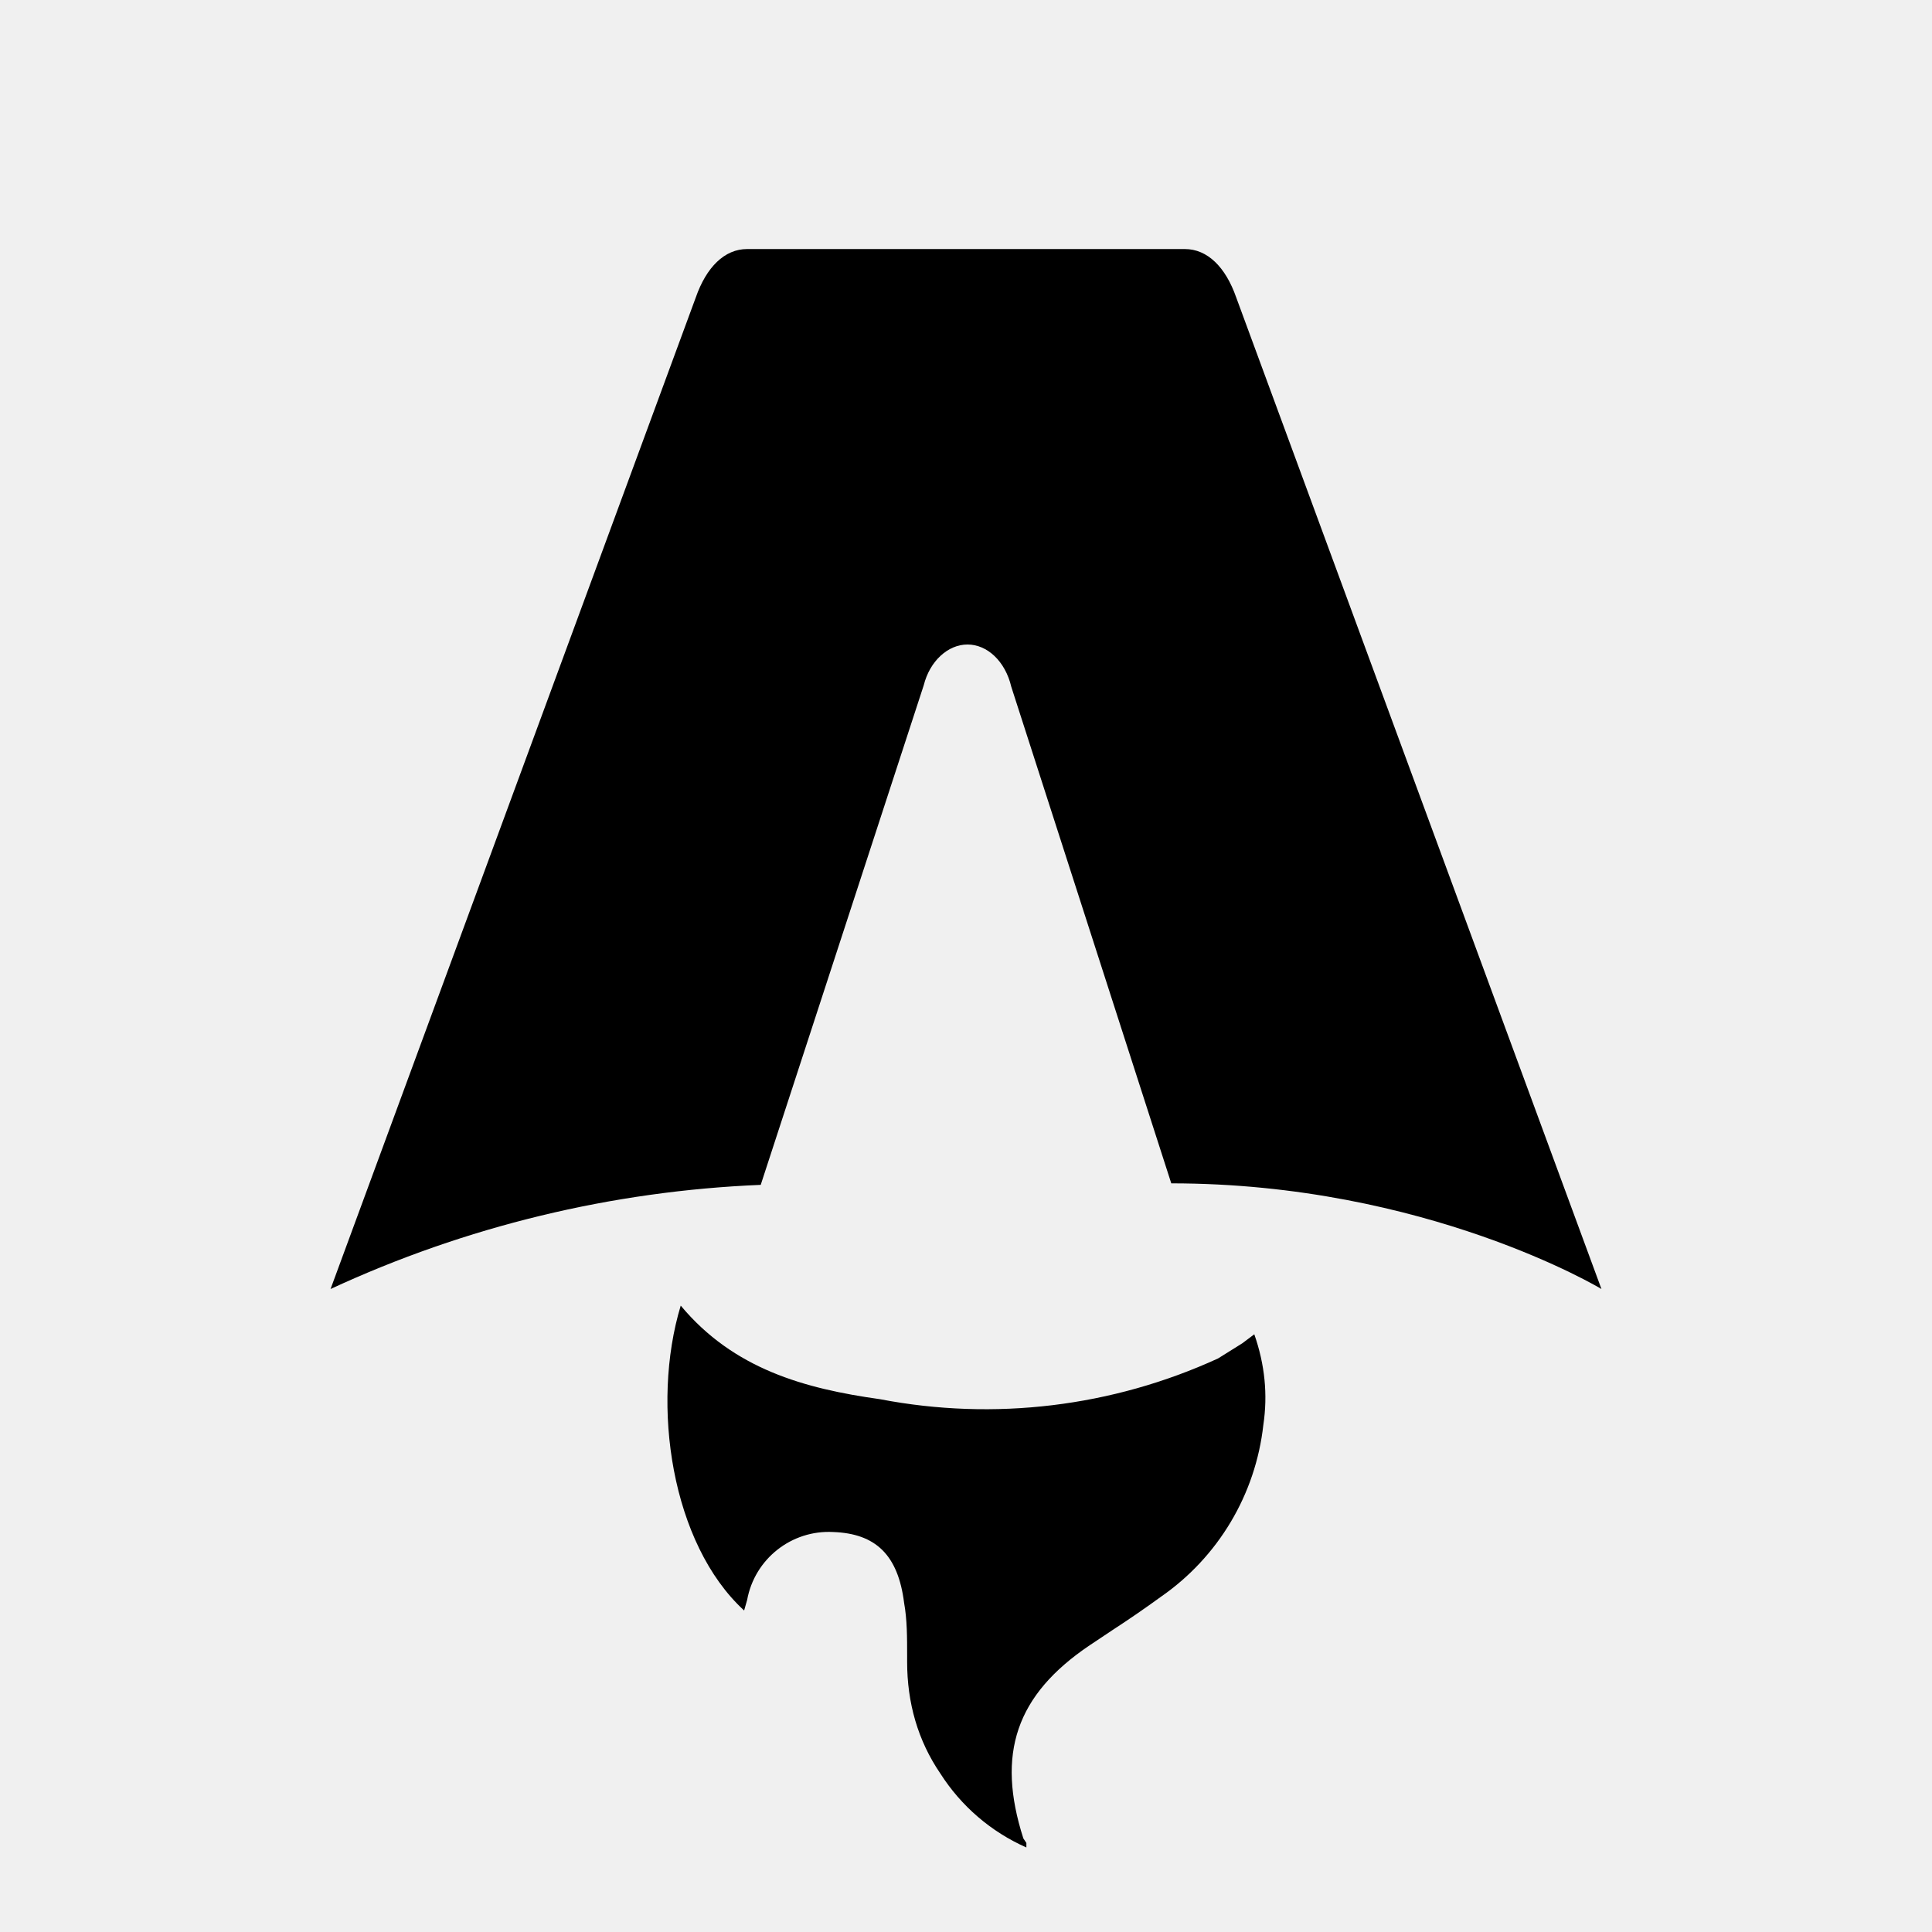
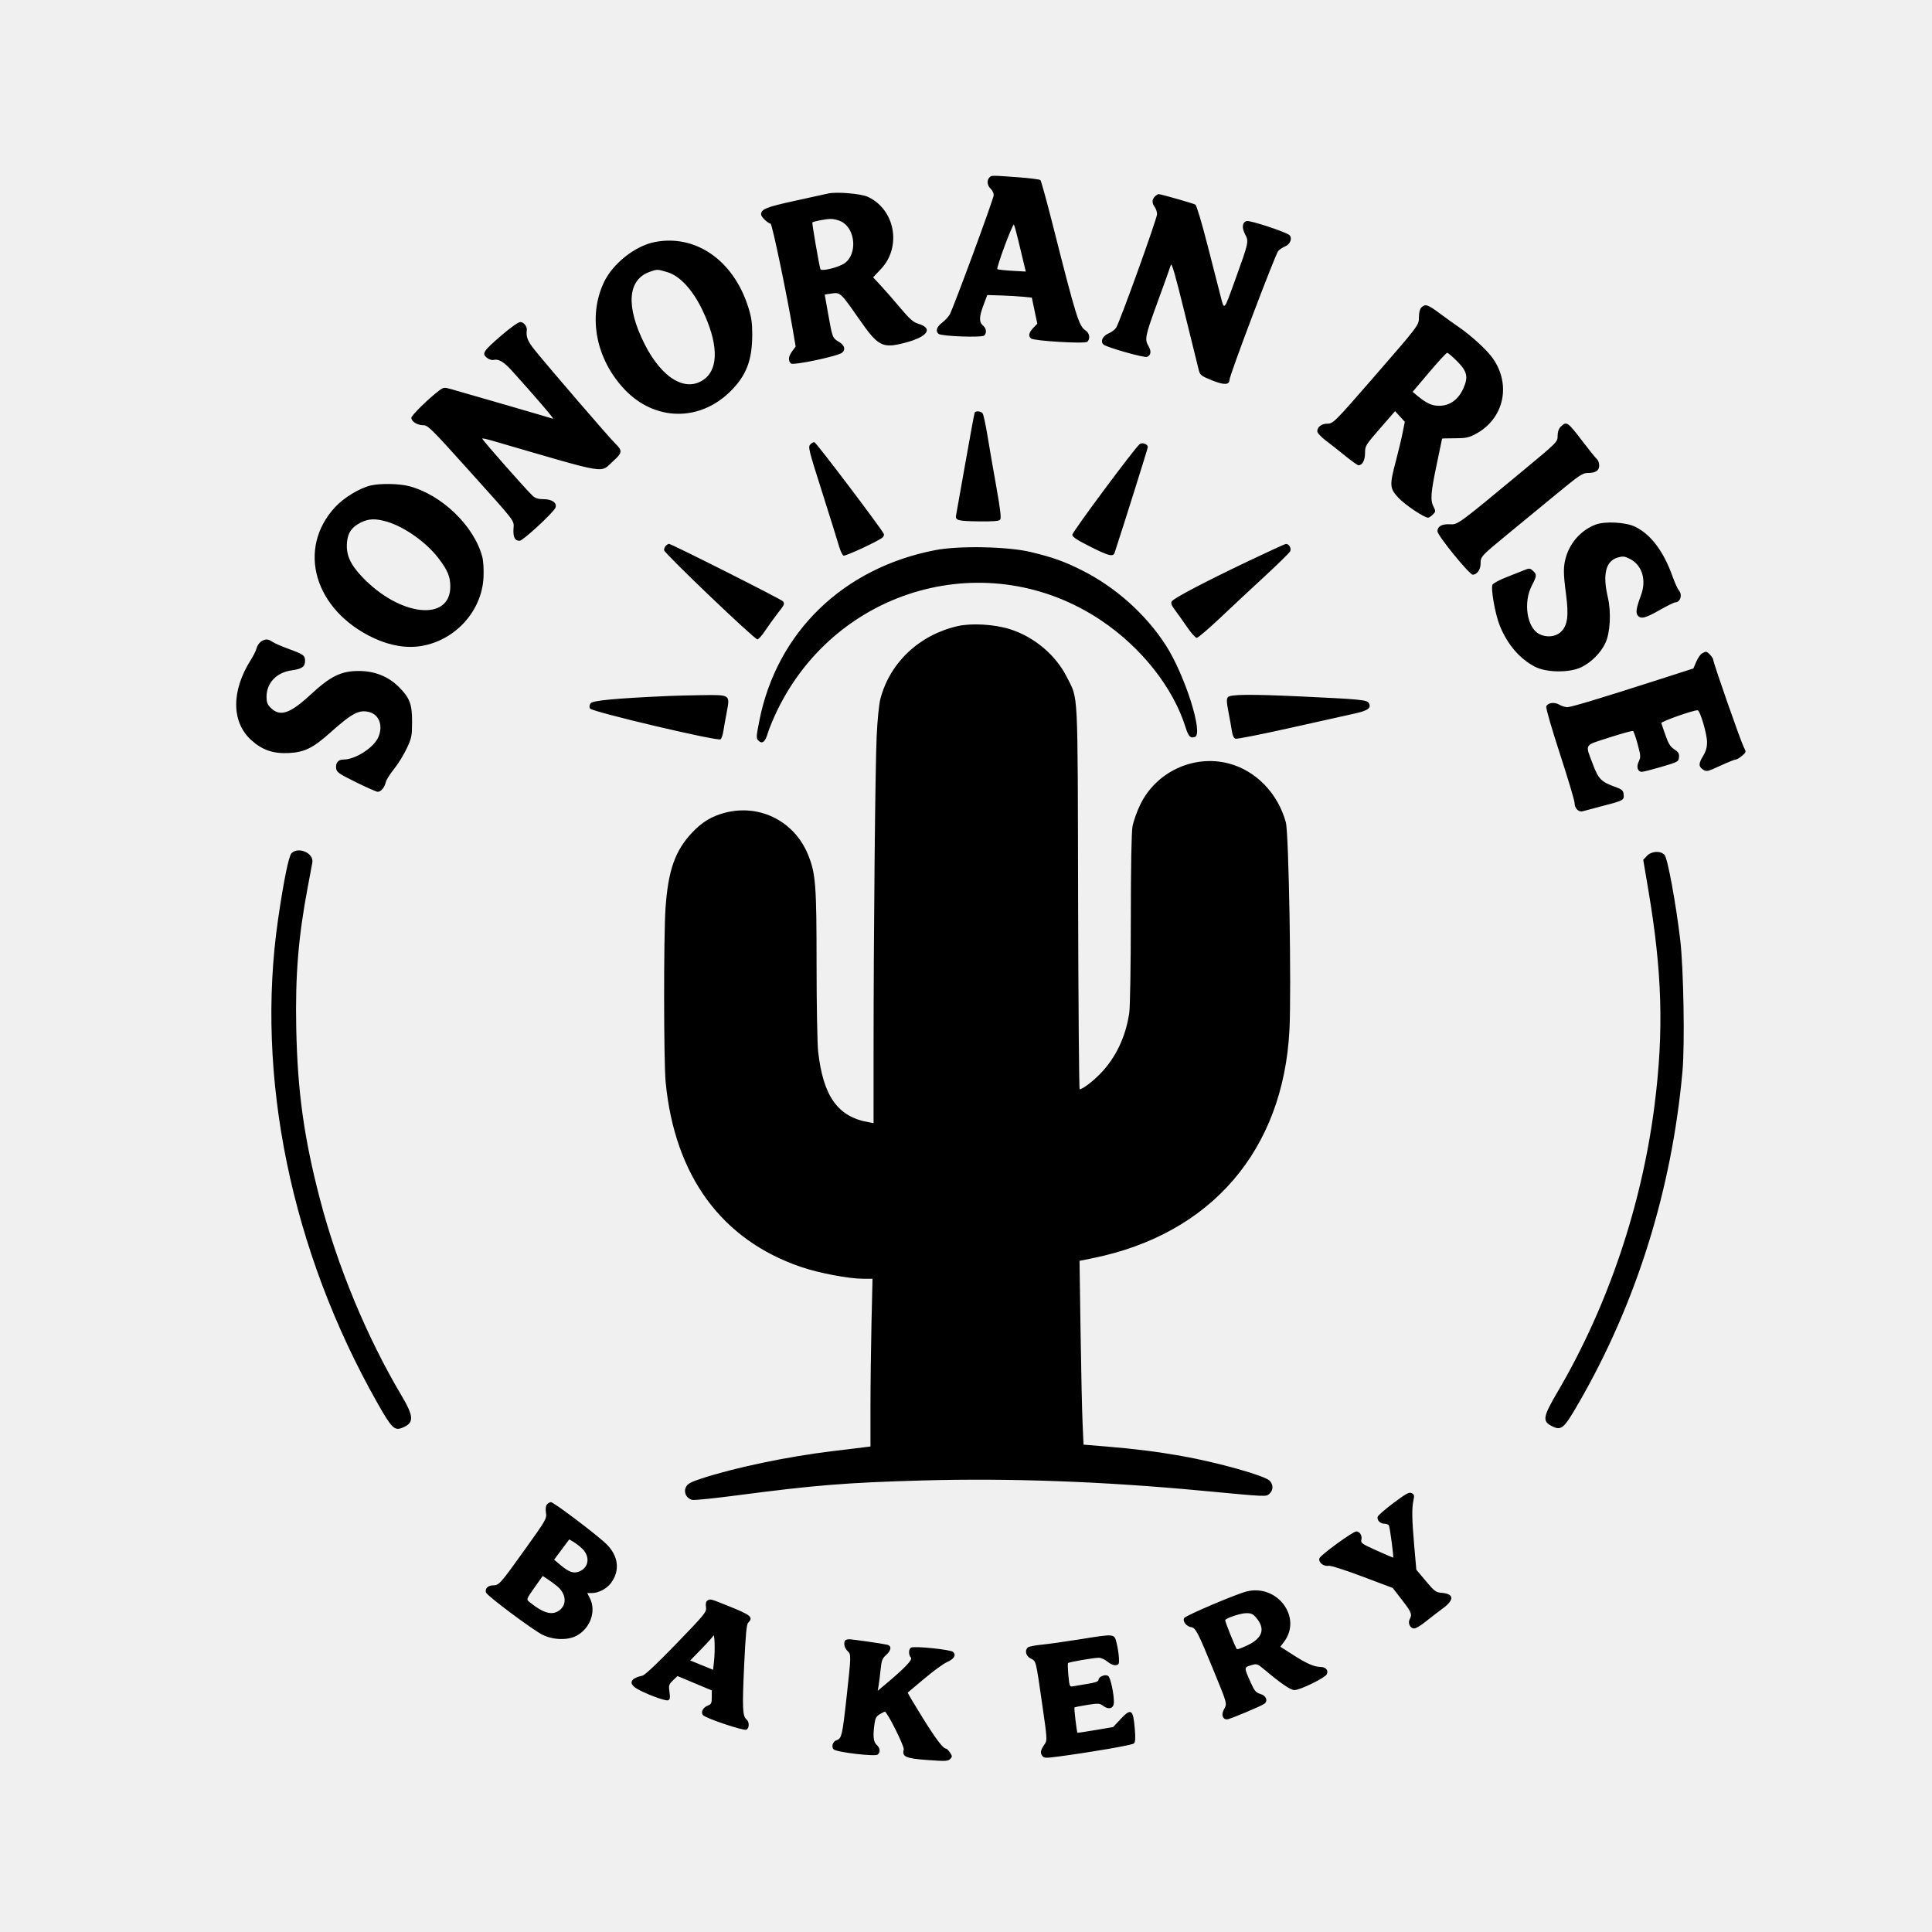
- <svg xmlns="http://www.w3.org/2000/svg" fill="none" viewBox="0 0 128 128">
-   <path d="M50.4 78.5a75.1 75.1 0 0 0-28.5 6.9l24.2-65.7c.7-2 1.9-3.2 3.4-3.2h29c1.5 0 2.7 1.2 3.4 3.2l24.2 65.7s-11.6-7-28.5-7L67 45.5c-.4-1.7-1.6-2.8-2.9-2.8-1.3 0-2.5 1.1-2.9 2.7L50.4 78.5Zm-1.1 28.2Zm-4.2-20.2c-2 6.6-.6 15.8 4.2 20.2a17.5 17.5 0 0 1 .2-.7 5.5 5.5 0 0 1 5.7-4.5c2.8.1 4.3 1.5 4.7 4.7.2 1.1.2 2.3.2 3.5v.4c0 2.7.7 5.2 2.2 7.4a13 13 0 0 0 5.7 4.9v-.3l-.2-.3c-1.8-5.6-.5-9.5 4.4-12.8l1.5-1a73 73 0 0 0 3.2-2.2 16 16 0 0 0 6.8-11.4c.3-2 .1-4-.6-6l-.8.6-1.6 1a37 37 0 0 1-22.4 2.7c-5-.7-9.7-2-13.2-6.2Z" />
-   <style>
-         path { fill: #000; }
-         @media (prefers-color-scheme: dark) {
-             path { fill: #FFF; }
-         }
-     </style>
+ <svg xmlns="http://www.w3.org/2000/svg" viewBox="0 0 1254 1254" version="1.1" width="1254" height="1254">
+   <path d="M 642.2 115.2 C 640.382 117.018, 640.761 120.474, 643 122.5 C 644.1 123.495, 645 125.358, 645 126.638 C 645 128.876, 619.379 198.433, 616.514 203.973 C 615.746 205.458, 613.516 207.894, 611.559 209.387 C 607.915 212.166, 607.029 214.989, 609.25 216.741 C 611.221 218.296, 637.382 219.218, 638.816 217.784 C 640.596 216.004, 640.243 213.189, 638 211.268 C 635.375 209.02, 635.476 205.634, 638.4 197.872 L 640.8 191.5 649.65 191.778 C 654.518 191.931, 661.025 192.305, 664.111 192.61 L 669.722 193.164 671.499 201.633 L 673.276 210.102 670.638 212.856 C 667.769 215.85, 667.292 218.211, 669.25 219.716 C 671.308 221.298, 703.986 223.257, 705.624 221.897 C 707.808 220.085, 707.268 216.222, 704.586 214.464 C 700.275 211.64, 698.488 205.897, 683.485 146.639 C 679.466 130.765, 675.785 117.385, 675.304 116.904 C 674.824 116.424, 668.147 115.578, 660.466 115.024 C 643.031 113.767, 643.638 113.762, 642.2 115.2 M 537.5 125.602 C 536.4 125.865, 526.95 127.94, 516.5 130.214 C 497.541 134.339, 494 135.735, 494 139.082 C 494 140.732, 497.695 144.398, 500.197 145.232 C 501.22 145.573, 510.584 190.387, 514.631 214.308 L 516.428 224.93 514.214 227.924 C 511.658 231.381, 511.383 234.243, 513.442 235.951 C 515.044 237.282, 543.887 231.169, 546.589 228.926 C 549.013 226.915, 548.194 224.047, 544.589 221.92 C 540.345 219.416, 540.281 219.25, 537.544 203.841 L 535.296 191.183 539.737 190.517 C 545.424 189.664, 545.602 189.83, 557.783 207.33 C 569.982 224.857, 572.777 226.293, 587.32 222.505 C 602.156 218.641, 606.022 213.121, 595.997 210.117 C 592.776 209.152, 590.42 207.069, 584.235 199.718 C 579.981 194.662, 574.297 188.158, 571.605 185.263 L 566.71 180 571.789 174.629 C 585.471 160.163, 580.931 135.714, 563.07 127.67 C 558.59 125.653, 542.674 124.365, 537.5 125.602 M 749.571 127.571 C 747.626 129.517, 747.612 131.903, 749.532 134.441 C 750.339 135.509, 751 137.573, 751 139.029 C 751 141.959, 726.784 209.155, 724.437 212.737 C 723.625 213.976, 721.438 215.626, 719.577 216.403 C 715.743 218.006, 714.07 221.501, 716.147 223.572 C 717.957 225.376, 742.591 232.371, 744.523 231.629 C 747.028 230.668, 747.411 227.966, 745.502 224.734 C 742.816 220.187, 743.204 218.31, 751.546 195.5 C 755.77 183.95, 759.552 173.375, 759.951 172 C 760.486 170.152, 762.82 178.24, 768.896 203 C 773.417 221.425, 777.543 238.133, 778.064 240.129 C 778.936 243.469, 779.618 244.005, 786.616 246.855 C 794.324 249.995, 798 249.918, 798 246.617 C 798 243.671, 827.729 165.099, 829.698 162.841 C 830.494 161.929, 832.468 160.635, 834.085 159.965 C 837.482 158.558, 839.01 154.516, 836.88 152.57 C 834.637 150.522, 811.125 142.826, 809.086 143.473 C 806.252 144.372, 805.904 147.754, 808.194 152.147 C 810.628 156.817, 810.549 157.178, 801.743 181.568 C 794.264 202.283, 794.709 201.806, 792.151 191.858 C 790.969 187.261, 787.124 172.258, 783.607 158.518 C 779.981 144.354, 776.625 133.214, 775.856 132.793 C 774.328 131.956, 753.456 126, 752.051 126 C 751.551 126, 750.436 126.707, 749.571 127.571 M 546 143.752 C 555.296 148.395, 556.65 164.84, 548.231 170.835 C 544.362 173.59, 533.047 176.35, 532.488 174.675 C 531.671 172.226, 526.93 144.737, 527.266 144.4 C 527.976 143.691, 535.597 142.198, 539 142.102 C 540.925 142.048, 544.075 142.79, 546 143.752 M 660.941 156 C 662.19 161.225, 663.793 167.922, 664.505 170.883 L 665.799 176.266 656.856 175.756 C 651.937 175.476, 647.646 174.98, 647.321 174.654 C 646.995 174.328, 649.15 167.543, 652.109 159.576 C 655.068 151.608, 657.756 145.407, 658.081 145.795 C 658.406 146.183, 659.693 150.775, 660.941 156 M 425 157.098 C 412.191 159.599, 397.623 171.17, 391.909 183.38 C 381.472 205.685, 386.82 233.162, 405.418 252.787 C 424.928 273.372, 454.024 273.894, 474.076 254.018 C 484.458 243.728, 488.257 233.813, 488.262 217 C 488.264 209.414, 487.718 205.787, 485.549 199 C 475.926 168.875, 451.445 151.933, 425 157.098 M 433.039 176.604 C 441.248 179.042, 449.478 187.912, 455.889 201.231 C 466.036 222.31, 466.624 238.644, 457.495 245.825 C 445.617 255.168, 429.65 245.884, 418.223 222.99 C 406.102 198.706, 407.378 181.551, 421.684 176.449 C 426.577 174.704, 426.642 174.704, 433.039 176.604 M 922.571 199.571 C 921.598 200.545, 920.993 202.923, 920.981 205.821 C 920.959 211.147, 921.257 210.752, 891.019 245.54 C 866.248 274.039, 865.282 275, 861.426 275 C 857.804 275, 855 277.159, 855 279.95 C 855 280.979, 857.476 283.63, 860.75 286.107 C 863.913 288.499, 869.689 293.054, 873.587 296.228 C 877.485 299.403, 881.166 302, 881.766 302 C 884.259 302, 886 298.739, 886 294.068 C 886 289.444, 886.335 288.895, 895.746 278.075 L 905.493 266.87 908.653 270.318 L 911.812 273.766 910.459 280.633 C 909.715 284.41, 907.74 292.675, 906.071 299 C 901.803 315.166, 901.923 316.934, 907.711 323.122 C 912.023 327.732, 924.358 336, 926.924 336 C 927.516 336, 928.908 335.092, 930.017 333.983 C 931.89 332.11, 931.925 331.756, 930.517 329.033 C 928.28 324.706, 928.621 319.98, 932.5 301.57 C 934.425 292.434, 936 284.849, 936 284.715 C 936 284.58, 939.712 284.471, 944.25 284.472 C 951.247 284.474, 953.268 284.071, 957.558 281.818 C 976.308 271.969, 981.258 249.38, 968.481 231.975 C 964.48 226.524, 954.465 217.453, 946.4 211.974 C 943.705 210.143, 938.29 206.25, 934.368 203.323 C 926.751 197.638, 925.046 197.096, 922.571 199.571 M 325.5 217.675 C 313.641 227.892, 312.613 229.459, 315.985 232.189 C 317.314 233.265, 319.24 233.909, 320.3 233.632 C 323.496 232.796, 326.921 234.75, 331.908 240.255 C 347.266 257.209, 360.178 272.283, 358.936 271.809 C 357.666 271.324, 305.023 256.011, 292.783 252.566 C 288.396 251.331, 287.866 251.387, 285.211 253.369 C 278.408 258.448, 267 269.6, 267 271.172 C 267 273.588, 270.853 276, 274.712 276 C 277.726 276, 279.965 278.209, 303.595 304.5 C 335.888 340.427, 333.545 337.356, 333.28 343.409 C 333.04 348.872, 334.171 351, 337.313 351 C 339.365 351, 358.549 333.344, 360.404 329.748 C 361.981 326.691, 358.469 324, 352.901 324 C 349.325 324, 347.492 323.43, 345.668 321.75 C 341.585 317.991, 313 285.56, 313 284.687 C 313 284.387, 315.812 284.959, 319.25 285.958 C 397.536 308.715, 388.928 307.29, 398.25 299.036 C 403.944 293.994, 404.106 292.455, 399.415 287.946 C 395.677 284.353, 355.792 238.052, 347.032 227.138 C 342.469 221.452, 341.357 218.649, 341.923 214.261 C 342.23 211.882, 339.912 209, 337.715 209.03 C 336.402 209.048, 331.427 212.569, 325.5 217.675 M 945.561 234.257 C 952.378 241.074, 953.203 244.693, 949.689 252.368 C 946.427 259.493, 940.917 263.385, 934.089 263.385 C 929.315 263.385, 925.837 261.761, 919.696 256.666 L 916.893 254.339 927.612 241.67 C 933.507 234.701, 938.775 229, 939.318 229 C 939.86 229, 942.67 231.366, 945.561 234.257 M 632.66 267.75 C 632.409 268.163, 629.678 282.9, 626.593 300.5 C 623.507 318.1, 620.817 333.238, 620.614 334.139 C 619.805 337.736, 621.444 338.224, 634.931 338.405 C 644.695 338.536, 648.382 338.245, 649.182 337.281 C 649.967 336.334, 649.277 330.486, 646.64 315.741 C 644.648 304.608, 642.062 289.65, 640.891 282.5 C 639.721 275.35, 638.312 268.938, 637.759 268.25 C 636.658 266.88, 633.387 266.559, 632.66 267.75 M 1013 277 C 1011.678 278.322, 1011 280.333, 1011 282.935 C 1011 286.848, 1010.869 286.98, 988.25 305.726 C 945.559 341.107, 946.35 340.531, 940.856 340.29 C 935.762 340.068, 933 341.68, 933 344.875 C 933 347.517, 953.727 373, 955.876 373 C 958.652 373, 961 369.73, 961 365.862 C 961 361.198, 961.21 360.971, 979.086 346.295 C 987.658 339.258, 1001.904 327.538, 1010.743 320.25 C 1024.882 308.594, 1027.256 307, 1030.474 307 C 1035.666 307, 1038 305.477, 1038 302.087 C 1038 300.524, 1037.341 298.698, 1036.536 298.03 C 1035.732 297.362, 1031.59 292.245, 1027.334 286.658 C 1017.395 273.613, 1016.793 273.207, 1013 277 M 526.2 288.2 C 524.333 290.067, 524.462 290.604, 533.925 320.399 C 538.833 335.855, 543.599 351.117, 544.515 354.316 C 545.431 357.515, 546.784 360.364, 547.523 360.647 C 548.783 361.131, 569.951 351.299, 572.818 348.898 C 573.542 348.291, 573.926 347.248, 573.669 346.58 C 572.569 343.713, 529.65 287, 528.581 287 C 527.931 287, 526.86 287.54, 526.2 288.2 M 739.714 288.289 C 736.525 290.762, 696 345.28, 696 347.097 C 696 348.509, 699.052 350.514, 708.112 355.056 C 719.727 360.879, 722.548 361.562, 723.462 358.773 C 729.967 338.922, 745 291.082, 745 290.233 C 745 288.229, 741.467 286.93, 739.714 288.289 M 240.628 315.11 C 233.417 316.804, 223.217 322.998, 217.536 329.135 C 192.392 356.293, 204.085 396.111, 242.489 414.108 C 253.276 419.163, 263.96 420.927, 273.692 419.26 C 295.653 415.498, 312.786 396.512, 313.825 374.787 C 314.08 369.441, 313.747 364.087, 312.98 361.227 C 307.623 341.243, 286.605 321.039, 265.436 315.525 C 259.071 313.867, 246.795 313.662, 240.628 315.11 M 251.068 338.583 C 262.544 341.926, 276.876 352.107, 284.737 362.5 C 290.569 370.211, 292.26 374.283, 292.274 380.651 C 292.326 403.833, 259.296 400.138, 234.854 374.228 C 227.137 366.048, 224.473 359.835, 225.244 351.816 C 225.832 345.697, 228.289 342.178, 234.02 339.25 C 239.217 336.595, 243.65 336.421, 251.068 338.583 M 1035.662 340.501 C 1026.551 343.955, 1019.319 351.819, 1016.489 361.348 C 1014.625 367.625, 1014.623 371.766, 1016.475 385.81 C 1018.331 399.885, 1017.43 406.207, 1012.989 410.25 C 1009.495 413.431, 1003.743 413.953, 999.032 411.517 C 991.06 407.394, 988.585 391.035, 994.273 380.071 C 997.542 373.772, 997.606 372.858, 994.95 370.455 C 993.131 368.809, 992.538 368.748, 989.7 369.919 C 987.94 370.645, 982.72 372.711, 978.101 374.511 C 973.481 376.31, 969.28 378.536, 968.764 379.457 C 967.471 381.767, 970.449 398.683, 973.447 406.061 C 978.419 418.298, 986.251 427.466, 996.214 432.714 C 1003.682 436.648, 1018.823 436.797, 1026.5 433.012 C 1032.918 429.849, 1038.908 423.834, 1041.947 417.5 C 1045.133 410.861, 1045.875 397.432, 1043.594 387.688 C 1040.117 372.83, 1042.21 364.216, 1049.854 361.925 C 1053.254 360.907, 1054.339 361.004, 1057.639 362.621 C 1065.844 366.642, 1068.864 376.339, 1065.075 386.5 C 1062.038 394.645, 1061.545 397.746, 1063.008 399.509 C 1065.05 401.97, 1067.956 401.25, 1077.19 396 C 1082.027 393.25, 1086.573 391, 1087.292 391 C 1090.716 391, 1092.18 385.999, 1089.612 383.079 C 1088.848 382.21, 1087.023 378.14, 1085.555 374.034 C 1079.768 357.839, 1071.532 346.894, 1061.381 341.908 C 1055.323 338.932, 1041.757 338.19, 1035.662 340.501 M 432.2 354.2 C 431.54 354.86, 431 356.147, 431 357.061 C 431 358.942, 489.65 415, 491.618 415 C 492.319 415, 494.546 412.51, 496.566 409.466 C 498.586 406.423, 502.21 401.394, 504.62 398.291 C 509.309 392.253, 509.366 392.124, 508.208 390.302 C 507.457 389.121, 435.81 353, 434.219 353 C 433.768 353, 432.86 353.54, 432.2 354.2 M 810 364.333 C 781.219 378.077, 761.875 388.251, 760.559 390.337 C 759.816 391.515, 760.374 392.965, 762.819 396.201 C 764.604 398.566, 768.142 403.538, 770.679 407.25 C 773.217 410.962, 775.961 414, 776.778 414 C 777.594 414, 784.333 408.262, 791.753 401.25 C 799.173 394.238, 812.277 382.008, 820.872 374.073 C 829.467 366.139, 836.901 358.837, 837.392 357.847 C 838.353 355.908, 836.65 352.956, 834.628 353.055 C 834.007 353.085, 822.925 358.16, 810 364.333 M 607.277 357.034 C 547.362 368.499, 504.207 410.302, 492.846 467.88 C 490.821 478.144, 490.771 479.2, 492.242 480.671 C 494.73 483.159, 496.679 481.615, 498.37 475.816 C 499.222 472.892, 501.997 466.225, 504.536 461 C 543.452 380.929, 641.883 353.689, 714.858 402.795 C 741.033 420.409, 761.525 446.411, 769.561 472.208 C 771.377 478.04, 772.748 479.418, 775.63 478.312 C 781.181 476.182, 769.03 438.008, 756.704 418.853 C 743.688 398.626, 723.926 380.988, 702 370.031 C 690.654 364.361, 683.054 361.657, 669 358.29 C 654.162 354.735, 622.645 354.093, 607.277 357.034 M 621.5 406.408 C 596.672 412.125, 577.664 430.013, 571.458 453.5 C 570.523 457.036, 569.518 467.096, 569.009 478 C 568.083 497.842, 567.013 607.153, 567.005 682.725 L 567 728.95 563.75 728.383 C 543.788 724.903, 534.315 711.618, 531.031 682.5 C 530.473 677.55, 530.013 652.071, 530.008 625.881 C 529.999 574.245, 529.434 566.95, 524.498 554.802 C 515.643 533.012, 493.147 521.643, 470.535 527.533 C 461.859 529.793, 455.583 533.622, 448.972 540.689 C 438.104 552.308, 433.657 565.072, 431.969 589.5 C 430.709 607.733, 430.78 689.405, 432.068 702.576 C 438.012 763.391, 468.439 804.833, 520.025 822.377 C 531.718 826.354, 550.962 830, 560.26 830 L 566.322 830 565.661 858.663 C 565.297 874.427, 565 898.925, 565 913.101 L 565 938.877 560.75 939.408 C 558.413 939.7, 549.075 940.835, 540 941.93 C 511.028 945.426, 476.358 952.699, 455 959.763 C 448.082 962.051, 446.252 963.088, 445.17 965.34 C 443.564 968.679, 445.538 972.595, 449.303 973.54 C 450.556 973.854, 463.712 972.518, 478.54 970.571 C 528.839 963.965, 549.515 962.302, 598.5 960.925 C 655.321 959.328, 716.207 961.555, 780 967.564 C 823.027 971.616, 821.725 971.559, 824.007 969.494 C 826.535 967.205, 826.559 963.559, 824.062 961.062 C 820.715 957.715, 790.531 949.246, 767 945.052 C 751.606 942.309, 736.627 940.417, 718.394 938.913 L 703.288 937.667 702.657 923.584 C 702.31 915.838, 701.725 888.998, 701.357 863.939 L 700.688 818.378 709.594 816.564 C 786.141 800.969, 832.957 746.535, 836.937 668.5 C 838.281 642.15, 836.522 540.755, 834.6 533.743 C 829.42 514.847, 815.115 500.13, 797.458 495.531 C 774.693 489.602, 750.282 501.025, 740.02 522.411 C 737.885 526.86, 735.657 533.17, 735.069 536.434 C 734.399 540.155, 733.993 562.526, 733.98 596.434 C 733.969 626.761, 733.525 653.511, 732.969 657.356 C 730.72 672.914, 724.142 686.716, 714.071 697.008 C 708.96 702.231, 702.629 706.987, 700.773 706.996 C 700.373 706.998, 699.918 651.087, 699.762 582.75 C 699.446 444.267, 699.964 454.432, 692.469 439.5 C 685.295 425.207, 671.376 413.445, 655.715 408.439 C 645.596 405.206, 630.589 404.315, 621.5 406.408 M 169.337 416.477 C 168.177 417.289, 166.92 419.201, 166.543 420.727 C 166.167 422.252, 164.565 425.526, 162.983 428.003 C 150.01 448.323, 150.088 468.701, 163.184 480.476 C 170.283 486.858, 177.453 489.303, 187.5 488.768 C 197.66 488.226, 203.15 485.537, 214.136 475.718 C 228.541 462.844, 233.07 460.446, 239.687 462.186 C 246.111 463.876, 248.719 470.951, 245.637 478.327 C 242.765 485.2, 230.702 493, 222.944 493 C 219.521 493, 217.766 495.095, 218.178 498.69 C 218.466 501.204, 219.817 502.151, 231 507.676 C 237.875 511.073, 244.218 513.885, 245.095 513.926 C 247.175 514.023, 249.56 511.22, 250.398 507.696 C 250.765 506.153, 253.155 502.328, 255.71 499.196 C 258.264 496.063, 261.947 490.125, 263.895 486 C 267.201 478.996, 267.438 477.839, 267.468 468.5 C 267.505 457.015, 265.965 452.965, 258.86 445.86 C 252.093 439.093, 243.168 435.524, 232.979 435.511 C 221.456 435.496, 214.572 438.845, 201.781 450.688 C 188.1 463.356, 181.724 465.451, 175.573 459.3 C 173.575 457.302, 173 455.726, 173 452.25 C 173 443.26, 179.508 436.437, 189.358 435.1 C 195.896 434.213, 198 432.728, 198 429 C 198 425.417, 197.063 424.732, 187.28 421.162 C 182.769 419.515, 178.061 417.455, 176.817 416.584 C 173.999 414.611, 172.041 414.582, 169.337 416.477 M 1104.675 424.122 C 1103.672 424.706, 1102.012 427.139, 1100.988 429.529 L 1099.125 433.874 1077.312 440.891 C 1038.952 453.231, 1019.828 459, 1017.285 459 C 1015.923 459, 1013.559 458.262, 1012.032 457.36 C 1008.857 455.484, 1004.557 456.107, 1003.608 458.579 C 1003.271 459.457, 1007.271 473.284, 1012.498 489.306 C 1017.724 505.327, 1022 519.656, 1022 521.147 C 1022 524.694, 1024.662 527.346, 1027.399 526.526 C 1028.555 526.179, 1034.667 524.555, 1040.982 522.917 C 1053.903 519.563, 1054.284 519.341, 1053.828 515.413 C 1053.554 513.052, 1052.724 512.306, 1048.813 510.912 C 1039.454 507.575, 1037.573 505.759, 1034.167 496.759 C 1028.718 482.364, 1027.679 484.173, 1044.522 478.714 C 1052.566 476.106, 1059.513 474.199, 1059.961 474.476 C 1060.409 474.753, 1061.76 478.629, 1062.964 483.09 C 1064.967 490.514, 1065.025 491.464, 1063.65 494.304 C 1061.94 497.835, 1062.961 501.022, 1065.785 500.966 C 1066.728 500.948, 1072.45 499.477, 1078.5 497.698 C 1089.15 494.567, 1089.509 494.369, 1089.772 491.482 C 1089.993 489.059, 1089.428 488.106, 1086.758 486.396 C 1084.204 484.76, 1082.938 482.756, 1081.073 477.396 C 1079.754 473.603, 1078.494 469.988, 1078.273 469.363 C 1077.925 468.374, 1098.725 461, 1101.864 461 C 1103.448 461, 1108.001 476.446, 1107.995 481.802 C 1107.991 485.039, 1107.224 487.744, 1105.526 490.5 C 1102.416 495.55, 1102.386 497.551, 1105.39 499.52 C 1107.647 500.999, 1108.263 500.862, 1116.529 497.043 C 1121.342 494.819, 1125.867 493, 1126.584 493 C 1127.301 493, 1129.151 491.908, 1130.694 490.574 C 1133.489 488.157, 1133.494 488.136, 1131.775 484.824 C 1129.787 480.991, 1112.011 430.127, 1112.005 428.25 C 1112 426.879, 1108.449 422.982, 1107.25 423.03 C 1106.838 423.047, 1105.679 423.538, 1104.675 424.122 M 434 451.735 C 399.411 453.291, 384.719 454.664, 383.404 456.462 C 382.541 457.642, 382.38 458.856, 382.951 459.877 C 384.138 461.998, 465.942 481.293, 467.67 479.859 C 468.315 479.323, 469.133 476.998, 469.486 474.692 C 469.84 472.387, 470.849 466.723, 471.73 462.107 C 473.88 450.834, 474.033 450.938, 455.559 451.199 C 447.826 451.308, 438.125 451.549, 434 451.735 M 797.012 452.486 C 796.03 453.669, 796.104 455.652, 797.378 462.236 C 798.258 466.781, 799.263 472.4, 799.612 474.722 C 800.019 477.432, 800.856 479.137, 801.95 479.484 C 802.886 479.781, 818.918 476.608, 837.576 472.433 C 856.234 468.258, 875.069 464.062, 879.43 463.108 C 887.927 461.251, 890.362 459.387, 888.389 456.25 C 887.141 454.265, 882.834 453.852, 844.738 452.067 C 811.841 450.525, 798.542 450.642, 797.012 452.486 M 189.196 553.804 C 187.412 555.588, 184.118 571.79, 180.516 596.5 C 165.662 698.379, 188.939 811.765, 245.031 910.764 C 254.288 927.102, 256.067 928.835, 261.325 926.638 C 268.896 923.474, 268.728 919.473, 260.433 905.5 C 238.06 867.811, 218.963 821.742, 207.584 778 C 197.251 738.285, 193.112 708.359, 192.288 667.428 C 191.599 633.154, 193.625 608.208, 199.711 576 C 201.115 568.575, 202.476 561.289, 202.736 559.809 C 203.8 553.762, 193.712 549.288, 189.196 553.804 M 1068.958 555.545 L 1066.567 558.09 1069.82 577.295 C 1078.895 630.872, 1080.015 669.195, 1073.915 717.325 C 1065.645 782.572, 1043.557 847.921, 1011.072 903.249 C 1001.486 919.576, 1000.982 922.388, 1007.072 925.537 C 1013.464 928.843, 1014.929 927.579, 1025.019 910.053 C 1062.28 845.331, 1085.15 772.033, 1092.055 695.2 C 1093.614 677.853, 1092.752 628.307, 1090.571 609.935 C 1087.754 586.2, 1082.397 557.096, 1080.449 554.943 C 1077.818 552.036, 1071.966 552.342, 1068.958 555.545 M 904.436 975.563 C 898.971 979.652, 894.35 983.695, 894.167 984.547 C 893.681 986.811, 895.887 989, 898.654 989 C 899.979 989, 901.275 989.562, 901.535 990.25 C 902.294 992.263, 904.735 1011, 904.238 1011 C 903.989 1011, 899.117 1008.905, 893.413 1006.344 C 883.852 1002.052, 883.087 1001.503, 883.632 999.331 C 884.278 996.757, 882.578 994, 880.344 994 C 878.113 994, 857.123 1009.286, 856.398 1011.438 C 855.547 1013.967, 859.066 1016.901, 862.226 1016.297 C 863.597 1016.035, 872.639 1018.897, 884.257 1023.271 L 903.964 1030.689 909.982 1038.477 C 916.208 1046.534, 916.711 1047.803, 914.965 1051.066 C 913.629 1053.561, 915.355 1057, 917.944 1057 C 918.974 1057, 922.22 1055.058, 925.158 1052.684 C 928.096 1050.31, 933.087 1046.471, 936.25 1044.152 C 944.173 1038.344, 943.903 1034.513, 935.523 1033.825 C 931.986 1033.534, 930.926 1032.729, 925.431 1026.163 L 919.291 1018.827 917.96 1003.663 C 916.423 986.16, 916.294 978.97, 917.424 973.847 C 918.103 970.771, 917.925 970.03, 916.301 969.161 C 914.683 968.295, 912.765 969.33, 904.436 975.563 M 354.996 976.505 C 354.196 977.469, 353.97 979.409, 354.367 981.897 C 354.968 985.65, 354.491 986.477, 340.406 1006.141 C 324.551 1028.276, 323.902 1029, 319.931 1029 C 316.71 1029, 314.597 1031.223, 315.461 1033.702 C 316.201 1035.824, 345.482 1057.715, 352 1061.019 C 358.785 1064.458, 368.229 1064.803, 373.987 1061.823 C 383.131 1057.089, 387.207 1045.758, 382.827 1037.25 L 381.153 1034 384.176 1034 C 388.434 1034, 393.704 1031.259, 396.464 1027.609 C 402.664 1019.412, 401.469 1009.755, 393.284 1001.902 C 386.906 995.782, 359.352 975, 357.616 975 C 356.862 975, 355.683 975.677, 354.996 976.505 M 377.948 1005.256 C 383.144 1010.332, 382.23 1017.42, 376.047 1019.98 C 372.329 1021.521, 369.307 1020.469, 363.581 1015.643 L 359.662 1012.339 364.574 1005.757 L 369.486 999.174 372.306 1000.837 C 373.857 1001.752, 376.396 1003.74, 377.948 1005.256 M 361.183 1029.183 C 367.545 1034.156, 368.304 1041.573, 362.841 1045.399 C 358.257 1048.609, 352.719 1047.069, 344.106 1040.187 C 341.418 1038.039, 341.297 1038.399, 347.788 1029.211 L 352.231 1022.922 354.866 1024.614 C 356.315 1025.544, 359.157 1027.601, 361.183 1029.183 M 809 1033.001 C 801.929 1034.811, 769.667 1048.553, 768.642 1050.191 C 767.344 1052.266, 770.06 1055.724, 773.354 1056.194 C 776.014 1056.573, 777.788 1060.023, 787.395 1083.5 C 796.834 1106.568, 796.559 1105.547, 794.415 1109.529 C 792.551 1112.989, 793.51 1116, 796.475 1116 C 798.129 1116, 819.053 1107.201, 820.751 1105.791 C 823.146 1103.804, 821.787 1100.584, 818.096 1099.5 C 815.228 1098.658, 814.264 1097.546, 811.975 1092.445 C 807.35 1082.136, 807.351 1082.275, 811.916 1080.907 C 815.84 1079.731, 816.04 1079.794, 820.583 1083.602 C 831.651 1092.88, 837.608 1096.95, 840.154 1096.975 C 843.737 1097.009, 859.828 1089.19, 861.112 1086.791 C 862.47 1084.254, 860.624 1082.015, 857.128 1081.956 C 852.903 1081.886, 848.055 1079.757, 839.265 1074.114 L 831.03 1068.827 833.423 1065.663 C 845.417 1049.806, 829.02 1027.878, 809 1033.001 M 459.12 1038.905 C 458.213 1039.479, 457.908 1040.921, 458.23 1043.115 C 458.698 1046.302, 457.839 1047.365, 439.11 1066.768 C 426.843 1079.478, 418.564 1087.282, 417 1087.612 C 409.215 1089.252, 407.699 1092.63, 413.236 1095.998 C 418.706 1099.324, 431.895 1104.254, 433.586 1103.605 C 434.879 1103.109, 435.061 1102.077, 434.533 1098.24 C 433.934 1093.882, 434.122 1093.257, 436.813 1090.679 L 439.747 1087.868 450.874 1092.536 L 462 1097.203 462 1101.626 C 462 1105.395, 461.639 1106.187, 459.561 1106.977 C 456.284 1108.223, 454.696 1111.253, 456.289 1113.217 C 457.931 1115.243, 482.33 1123.471, 484.371 1122.688 C 486.402 1121.908, 486.501 1117.661, 484.526 1116.022 C 481.962 1113.894, 481.727 1108.575, 482.992 1081.266 C 483.922 1061.195, 484.567 1054.29, 485.613 1053.244 C 489.143 1049.714, 487.54 1048.344, 473.095 1042.538 C 460.71 1037.561, 461.087 1037.659, 459.12 1038.905 M 815.411 1050.077 C 821.403 1057.197, 819.522 1063.196, 809.841 1067.843 C 806.392 1069.498, 803.265 1070.664, 802.893 1070.434 C 802.052 1069.914, 794.786 1051.881, 795.236 1051.431 C 796.758 1049.909, 805.322 1047.127, 808.661 1047.071 C 812.125 1047.012, 813.256 1047.515, 815.411 1050.077 M 463.506 1077.653 L 462.862 1083.806 455.433 1080.781 L 448.005 1077.756 455.253 1070.32 C 459.239 1066.23, 462.725 1062.348, 463 1061.692 C 463.833 1059.705, 464.194 1071.084, 463.506 1077.653 M 701 1064.003 C 691.375 1065.543, 680.125 1067.126, 676 1067.521 C 671.875 1067.917, 667.938 1068.691, 667.25 1069.242 C 664.911 1071.118, 665.803 1074.847, 668.986 1076.493 C 672.582 1078.352, 672.23 1076.96, 676.435 1106 C 679.7 1128.545, 679.768 1129.602, 678.102 1132 C 675.423 1135.857, 675.024 1137.651, 676.424 1139.565 C 677.608 1141.185, 678.451 1141.226, 687.105 1140.087 C 707.725 1137.371, 734.577 1132.743, 735.87 1131.681 C 736.938 1130.804, 737.087 1128.686, 736.548 1122.045 C 735.518 1109.35, 734.158 1108.474, 727.152 1115.994 L 722.5 1120.988 711.018 1122.929 C 704.703 1123.996, 699.454 1124.786, 699.354 1124.685 C 698.88 1124.202, 697.03 1108.636, 697.403 1108.264 C 697.637 1108.03, 701.355 1107.283, 705.664 1106.606 C 712.922 1105.464, 713.694 1105.514, 716.136 1107.29 C 719.862 1110, 723 1108.846, 723 1104.765 C 723 1099.168, 720.839 1089.111, 719.375 1087.897 C 717.591 1086.416, 713 1088.21, 713 1090.388 C 713 1091.394, 710.844 1092.157, 705.75 1092.955 C 701.763 1093.579, 697.526 1094.294, 696.335 1094.543 C 694.312 1094.966, 694.124 1094.501, 693.463 1087.453 C 693.075 1083.304, 692.971 1079.696, 693.233 1079.434 C 693.903 1078.764, 709.942 1076.003, 713.173 1076.001 C 714.644 1076.001, 717.222 1077.157, 718.903 1078.572 C 720.716 1080.098, 722.884 1081.013, 724.23 1080.822 C 726.249 1080.536, 726.473 1080.003, 726.259 1076 C 726.126 1073.525, 725.451 1069.25, 724.759 1066.5 C 723.193 1060.281, 723.843 1060.349, 701 1064.003 M 548.667 1064.667 C 547.325 1066.008, 548.053 1069.738, 550 1071.5 C 552.524 1073.784, 552.519 1074.069, 549.426 1102.089 C 546.743 1126.397, 546.262 1128.465, 543.052 1129.483 C 540.513 1130.289, 539.387 1133.841, 541.147 1135.491 C 543.121 1137.341, 567.967 1140.272, 569.673 1138.856 C 571.589 1137.267, 571.305 1134.586, 569 1132.5 C 566.873 1130.576, 566.503 1126.905, 567.616 1118.787 C 568.096 1115.28, 568.843 1113.933, 571.02 1112.647 C 572.554 1111.741, 574.044 1111, 574.332 1111 C 575.83 1111, 587.091 1133.501, 586.591 1135.494 C 585.395 1140.258, 587.743 1141.31, 601.92 1142.365 C 613.541 1143.229, 615.274 1143.155, 616.697 1141.732 C 618.179 1140.249, 618.174 1139.915, 616.631 1137.56 C 615.709 1136.152, 614.576 1135, 614.113 1135 C 612.131 1135, 607.428 1128.782, 598.447 1114.286 C 593.173 1105.774, 589.002 1098.711, 589.179 1098.591 C 589.356 1098.471, 594.213 1094.394, 599.974 1089.531 C 605.734 1084.668, 612.324 1079.86, 614.617 1078.845 C 619.289 1076.779, 620.774 1074.345, 618.655 1072.227 C 617.15 1070.721, 594.231 1068.313, 591.474 1069.371 C 589.675 1070.062, 589.536 1074.121, 591.25 1075.89 C 592.531 1077.211, 587.34 1082.648, 574.597 1093.332 L 569.694 1097.442 570.293 1093.971 C 570.622 1092.062, 571.198 1087.415, 571.573 1083.644 C 572.154 1077.806, 572.682 1076.408, 575.128 1074.228 C 578.593 1071.141, 578.862 1068.238, 575.75 1067.516 C 572.36 1066.73, 553.278 1064, 551.173 1064 C 550.161 1064, 549.033 1064.3, 548.667 1064.667" stroke="none" fill="#000000" fill-rule="evenodd" data-fill-layer-id="trace-color" />
</svg>
